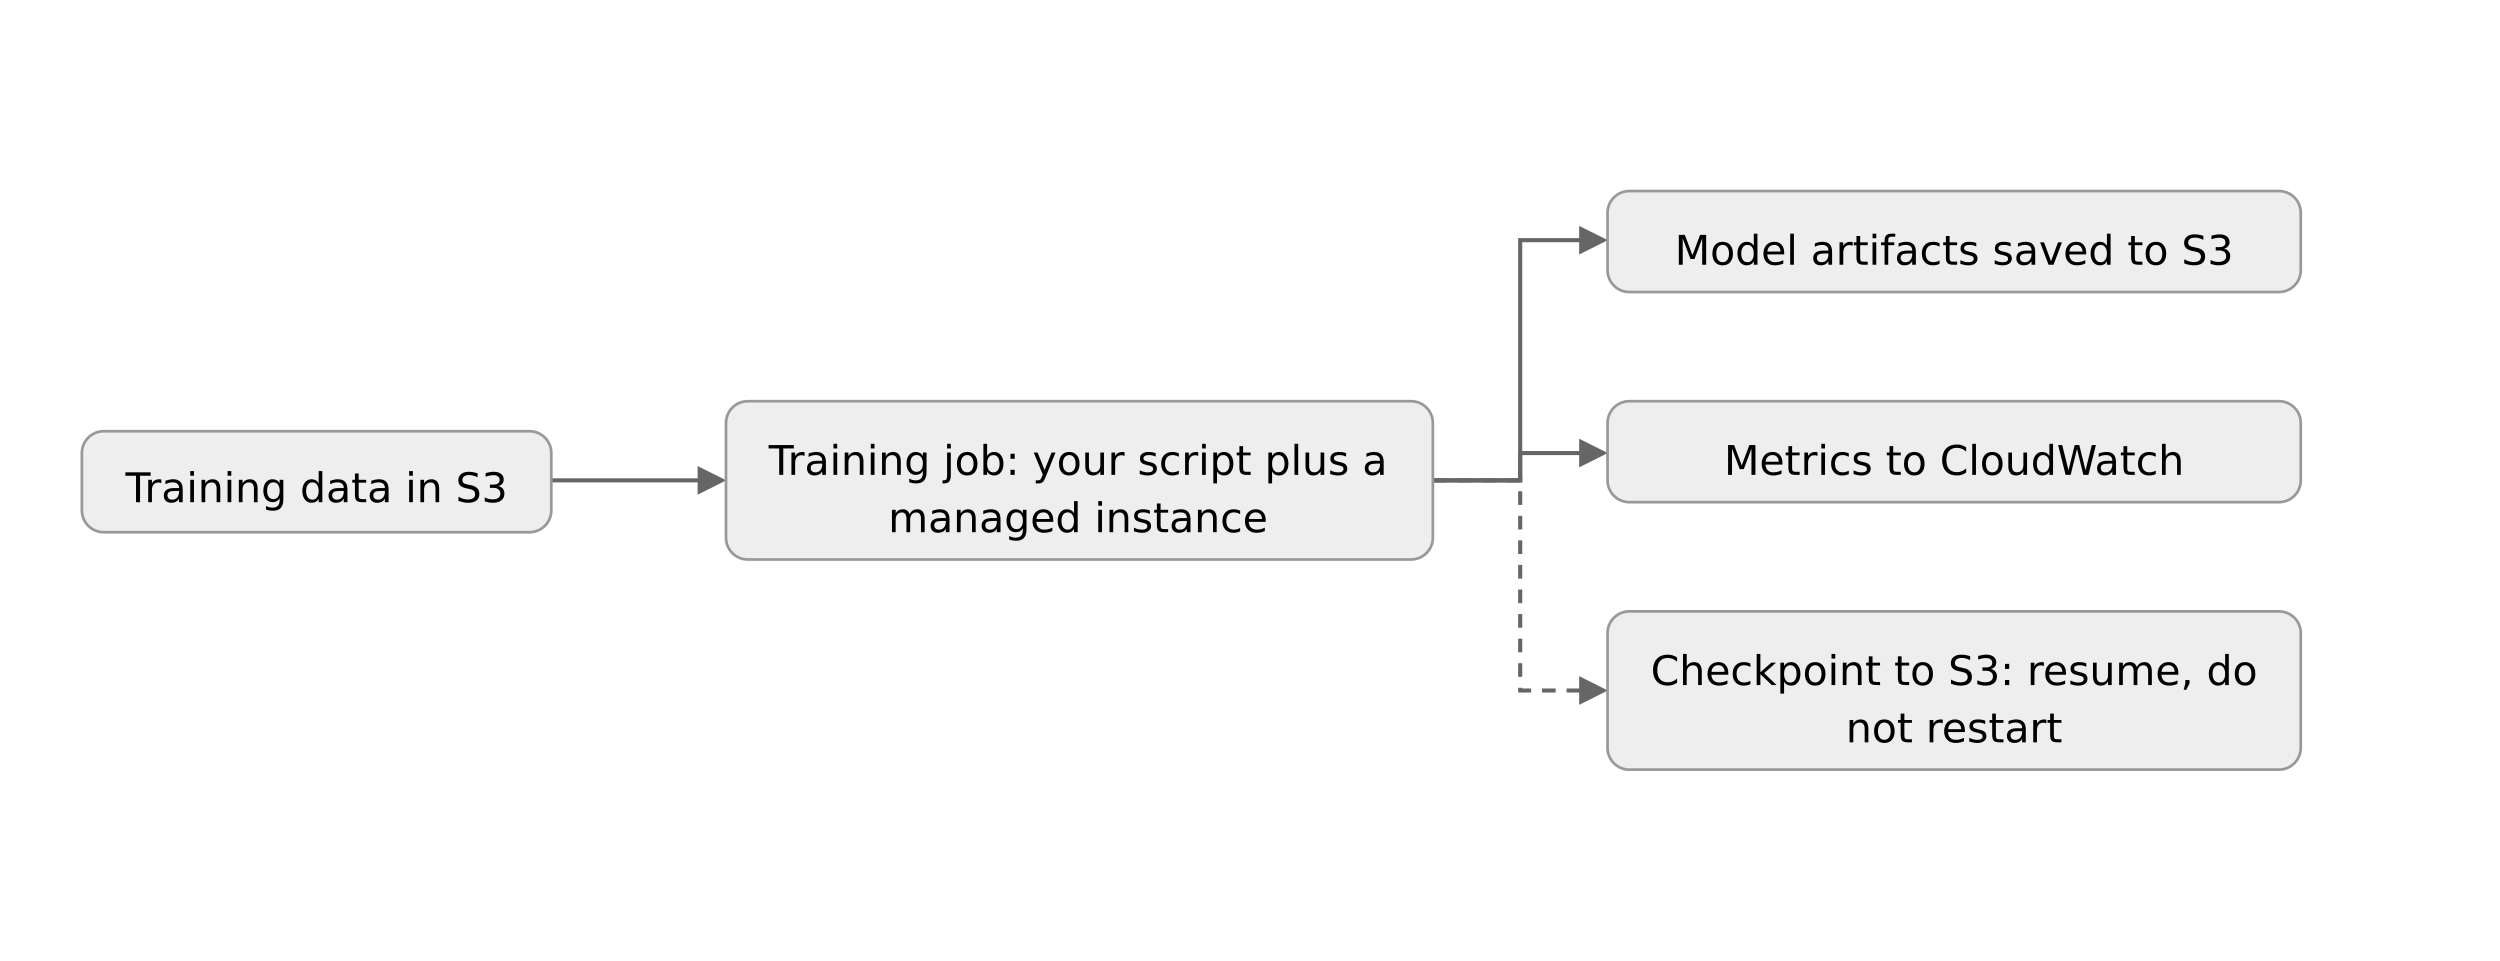
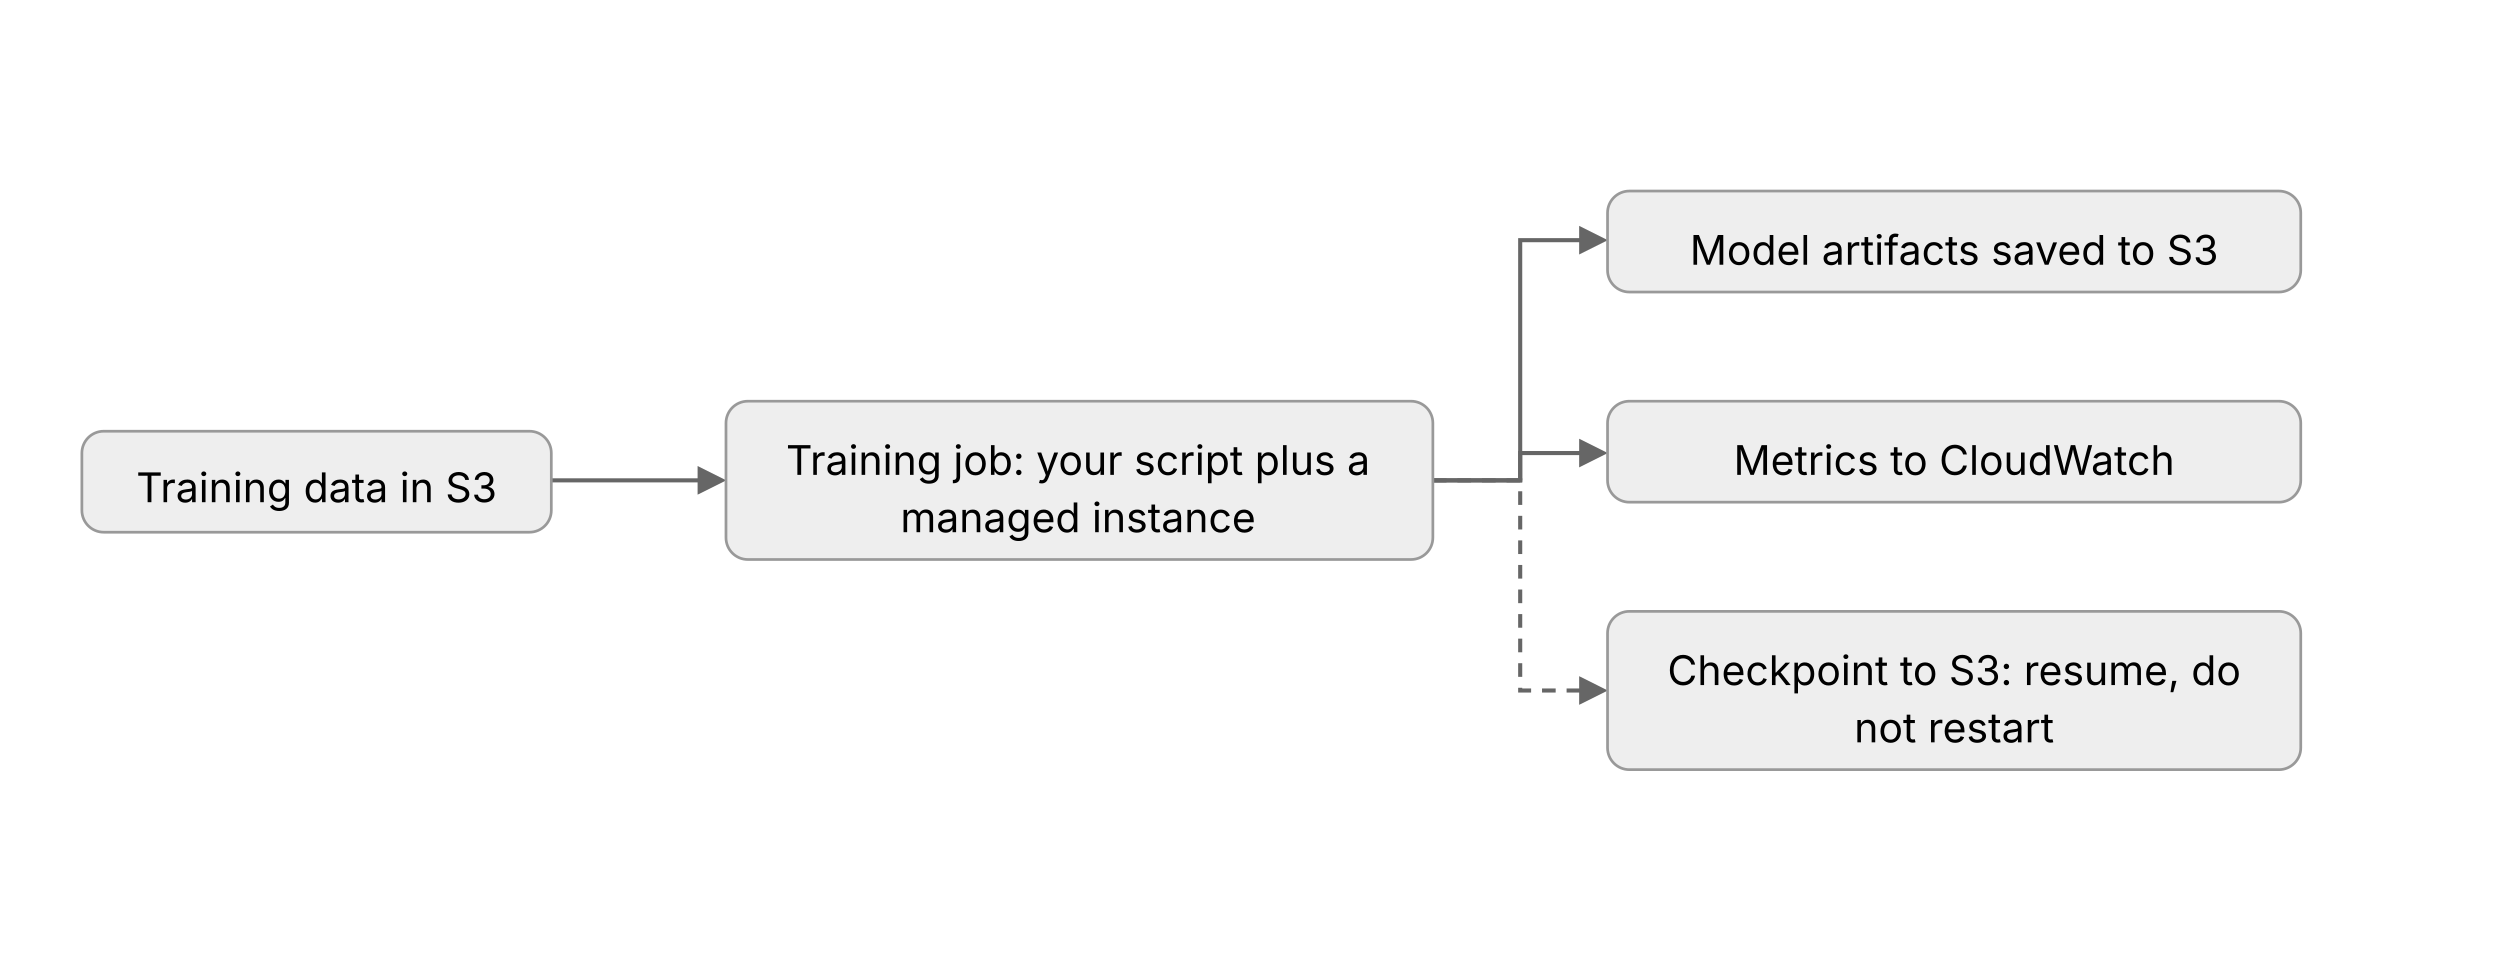
- <svg xmlns="http://www.w3.org/2000/svg" width="100%" viewBox="0 0 916 352" role="img" style="background:#ffffff;font-family:DejaVu Sans,Verdana,sans-serif">
+ <svg xmlns="http://www.w3.org/2000/svg" width="100%" viewBox="0 0 916 352" role="img" style="background:#ffffff;font-family:'Anthropic Sans',Inter,'Source Sans 3','IBM Plex Sans',sans-serif">
  <defs>
    <marker id="ah" viewBox="0 0 10 10" refX="8" refY="5" markerWidth="7" markerHeight="7" orient="auto-start-reverse">
      <path d="M0,0 L10,5 L0,10 z" fill="#666" />
    </marker>
  </defs>
  <path d="M202,176 H234 V176 H264" fill="none" stroke="#666" stroke-width="1.5" marker-end="url(#ah)" />
  <path d="M525,176 H557 V88 H587" fill="none" stroke="#666" stroke-width="1.5" marker-end="url(#ah)" />
  <path d="M525,176 H557 V166 H587" fill="none" stroke="#666" stroke-width="1.5" marker-end="url(#ah)" />
  <path d="M525,176 H557 V253 H587" fill="none" stroke="#666" stroke-width="1.5" stroke-dasharray="5,4" marker-end="url(#ah)" />
  <rect x="30" y="158" width="172" height="37" rx="8" fill="#eeeeee" stroke="#999999" stroke-width="1" />
  <text x="116" y="184" text-anchor="middle" font-size="15" fill="#000">Training data in S3</text>
  <rect x="266" y="147" width="259" height="58" rx="8" fill="#eeeeee" stroke="#999999" stroke-width="1" />
  <text x="395" y="174" text-anchor="middle" font-size="15" fill="#000">Training job: your script plus a</text>
  <text x="395" y="195" text-anchor="middle" font-size="15" fill="#000">managed instance</text>
  <rect x="589" y="70" width="254" height="37" rx="8" fill="#eeeeee" stroke="#999999" stroke-width="1" />
  <text x="716" y="97" text-anchor="middle" font-size="15" fill="#000">Model artifacts saved to S3</text>
  <rect x="589" y="147" width="254" height="37" rx="8" fill="#eeeeee" stroke="#999999" stroke-width="1" />
  <text x="716" y="174" text-anchor="middle" font-size="15" fill="#000">Metrics to CloudWatch</text>
  <rect x="589" y="224" width="254" height="58" rx="8" fill="#eeeeee" stroke="#999999" stroke-width="1" />
  <text x="716" y="251" text-anchor="middle" font-size="15" fill="#000">Checkpoint to S3: resume, do</text>
  <text x="716" y="272" text-anchor="middle" font-size="15" fill="#000">not restart</text>
</svg>
